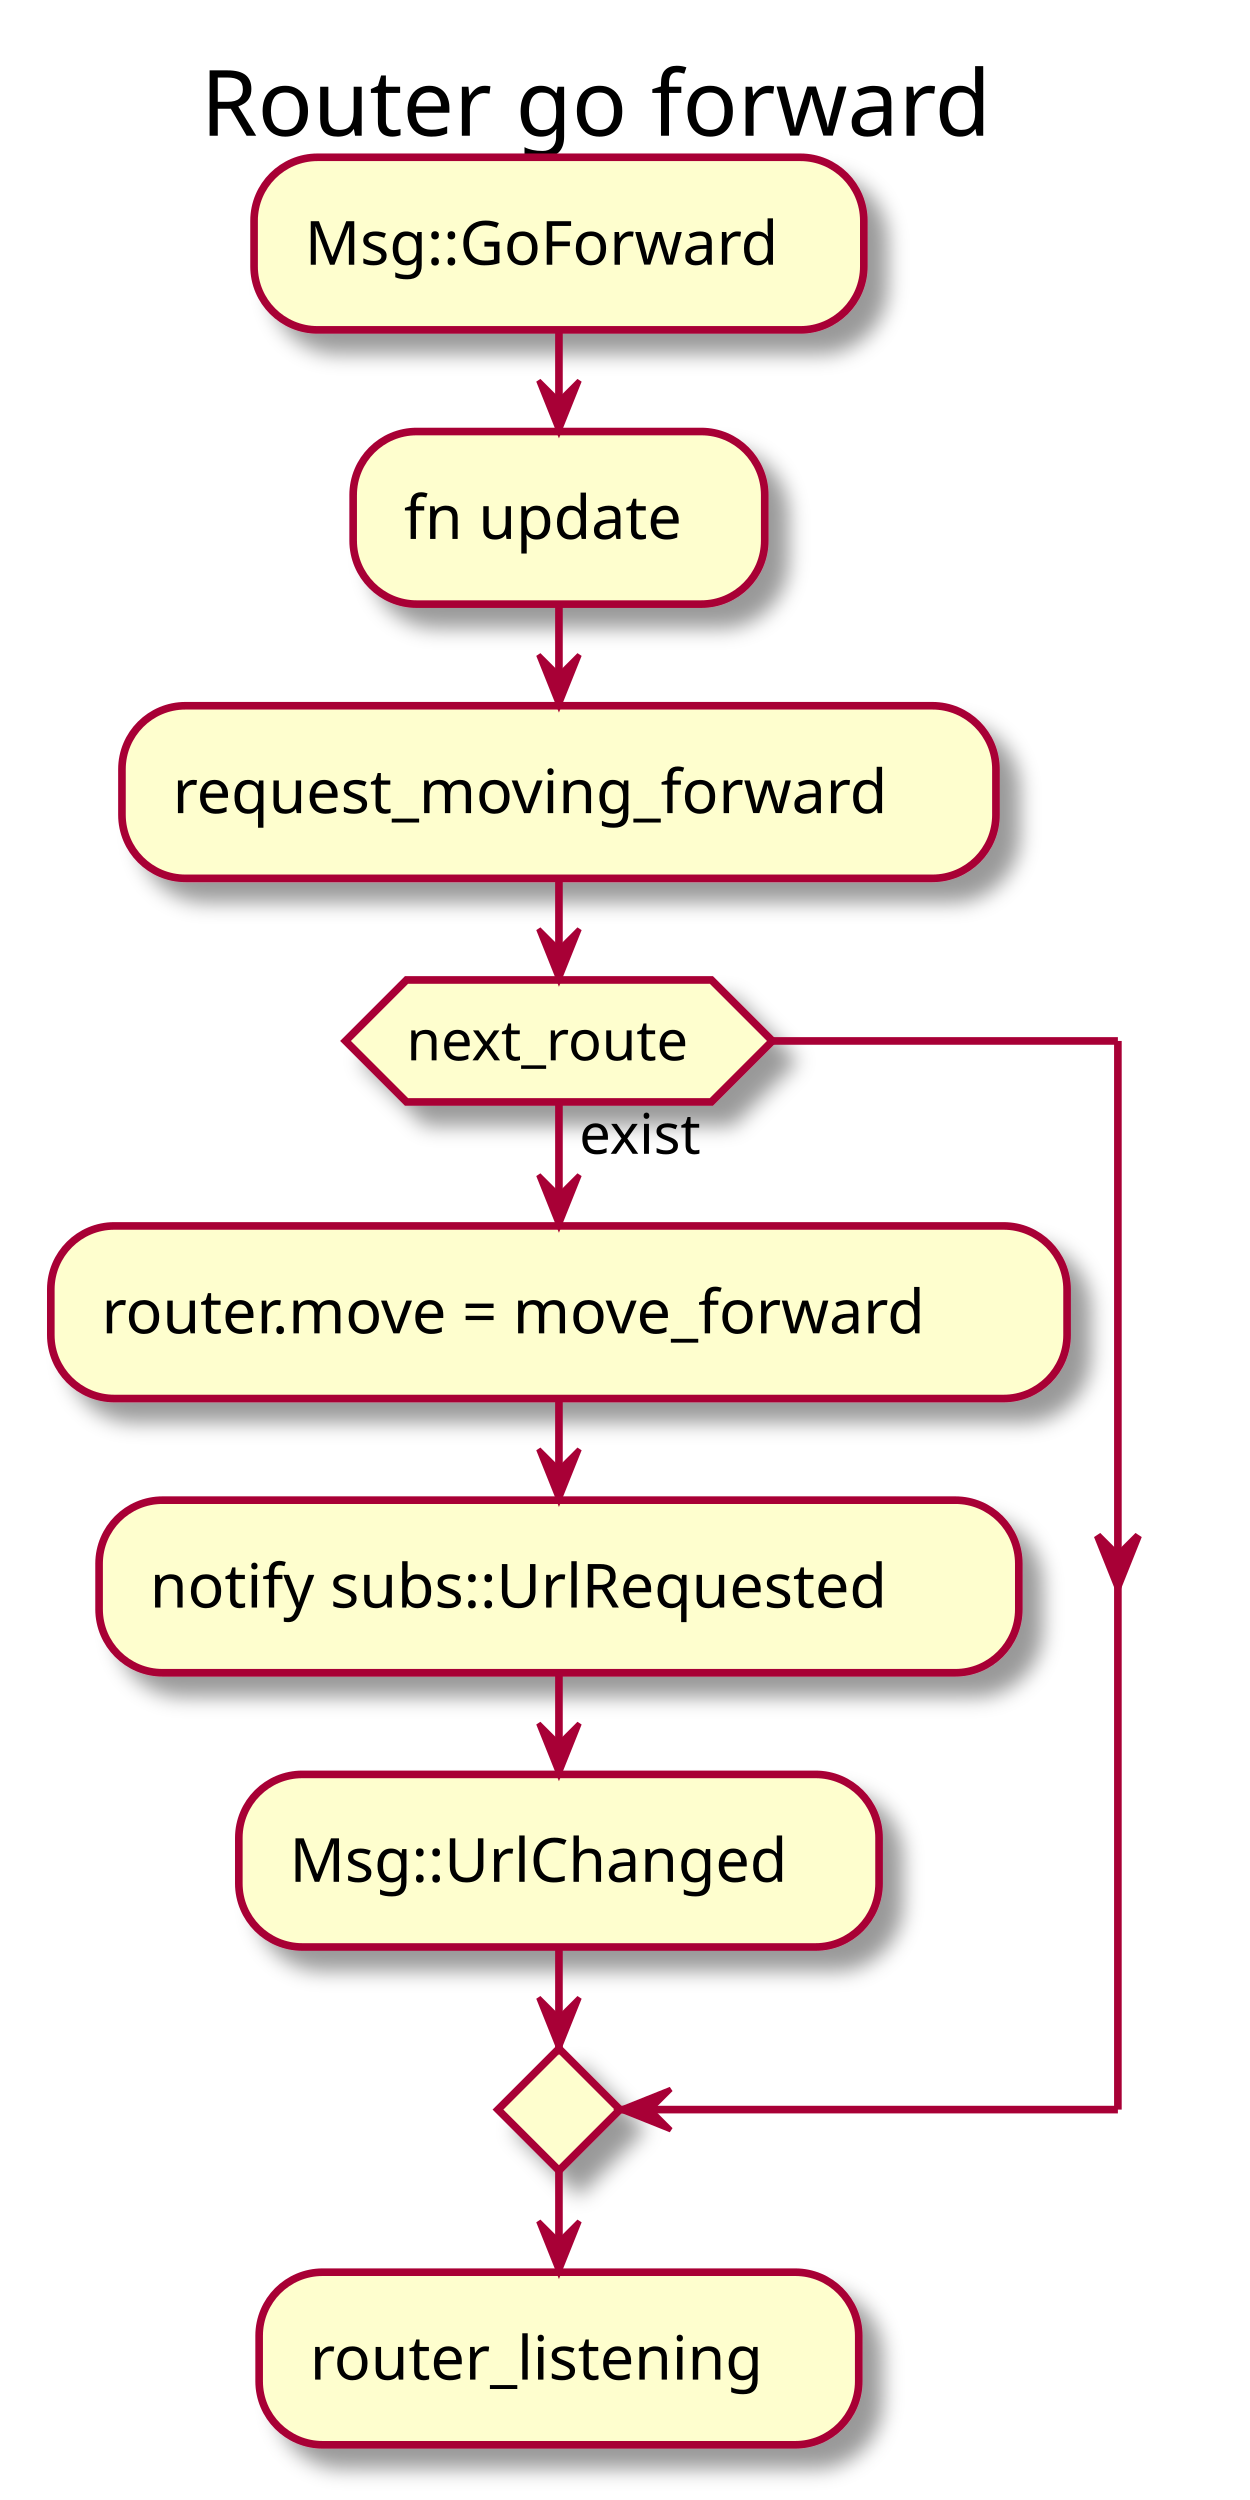
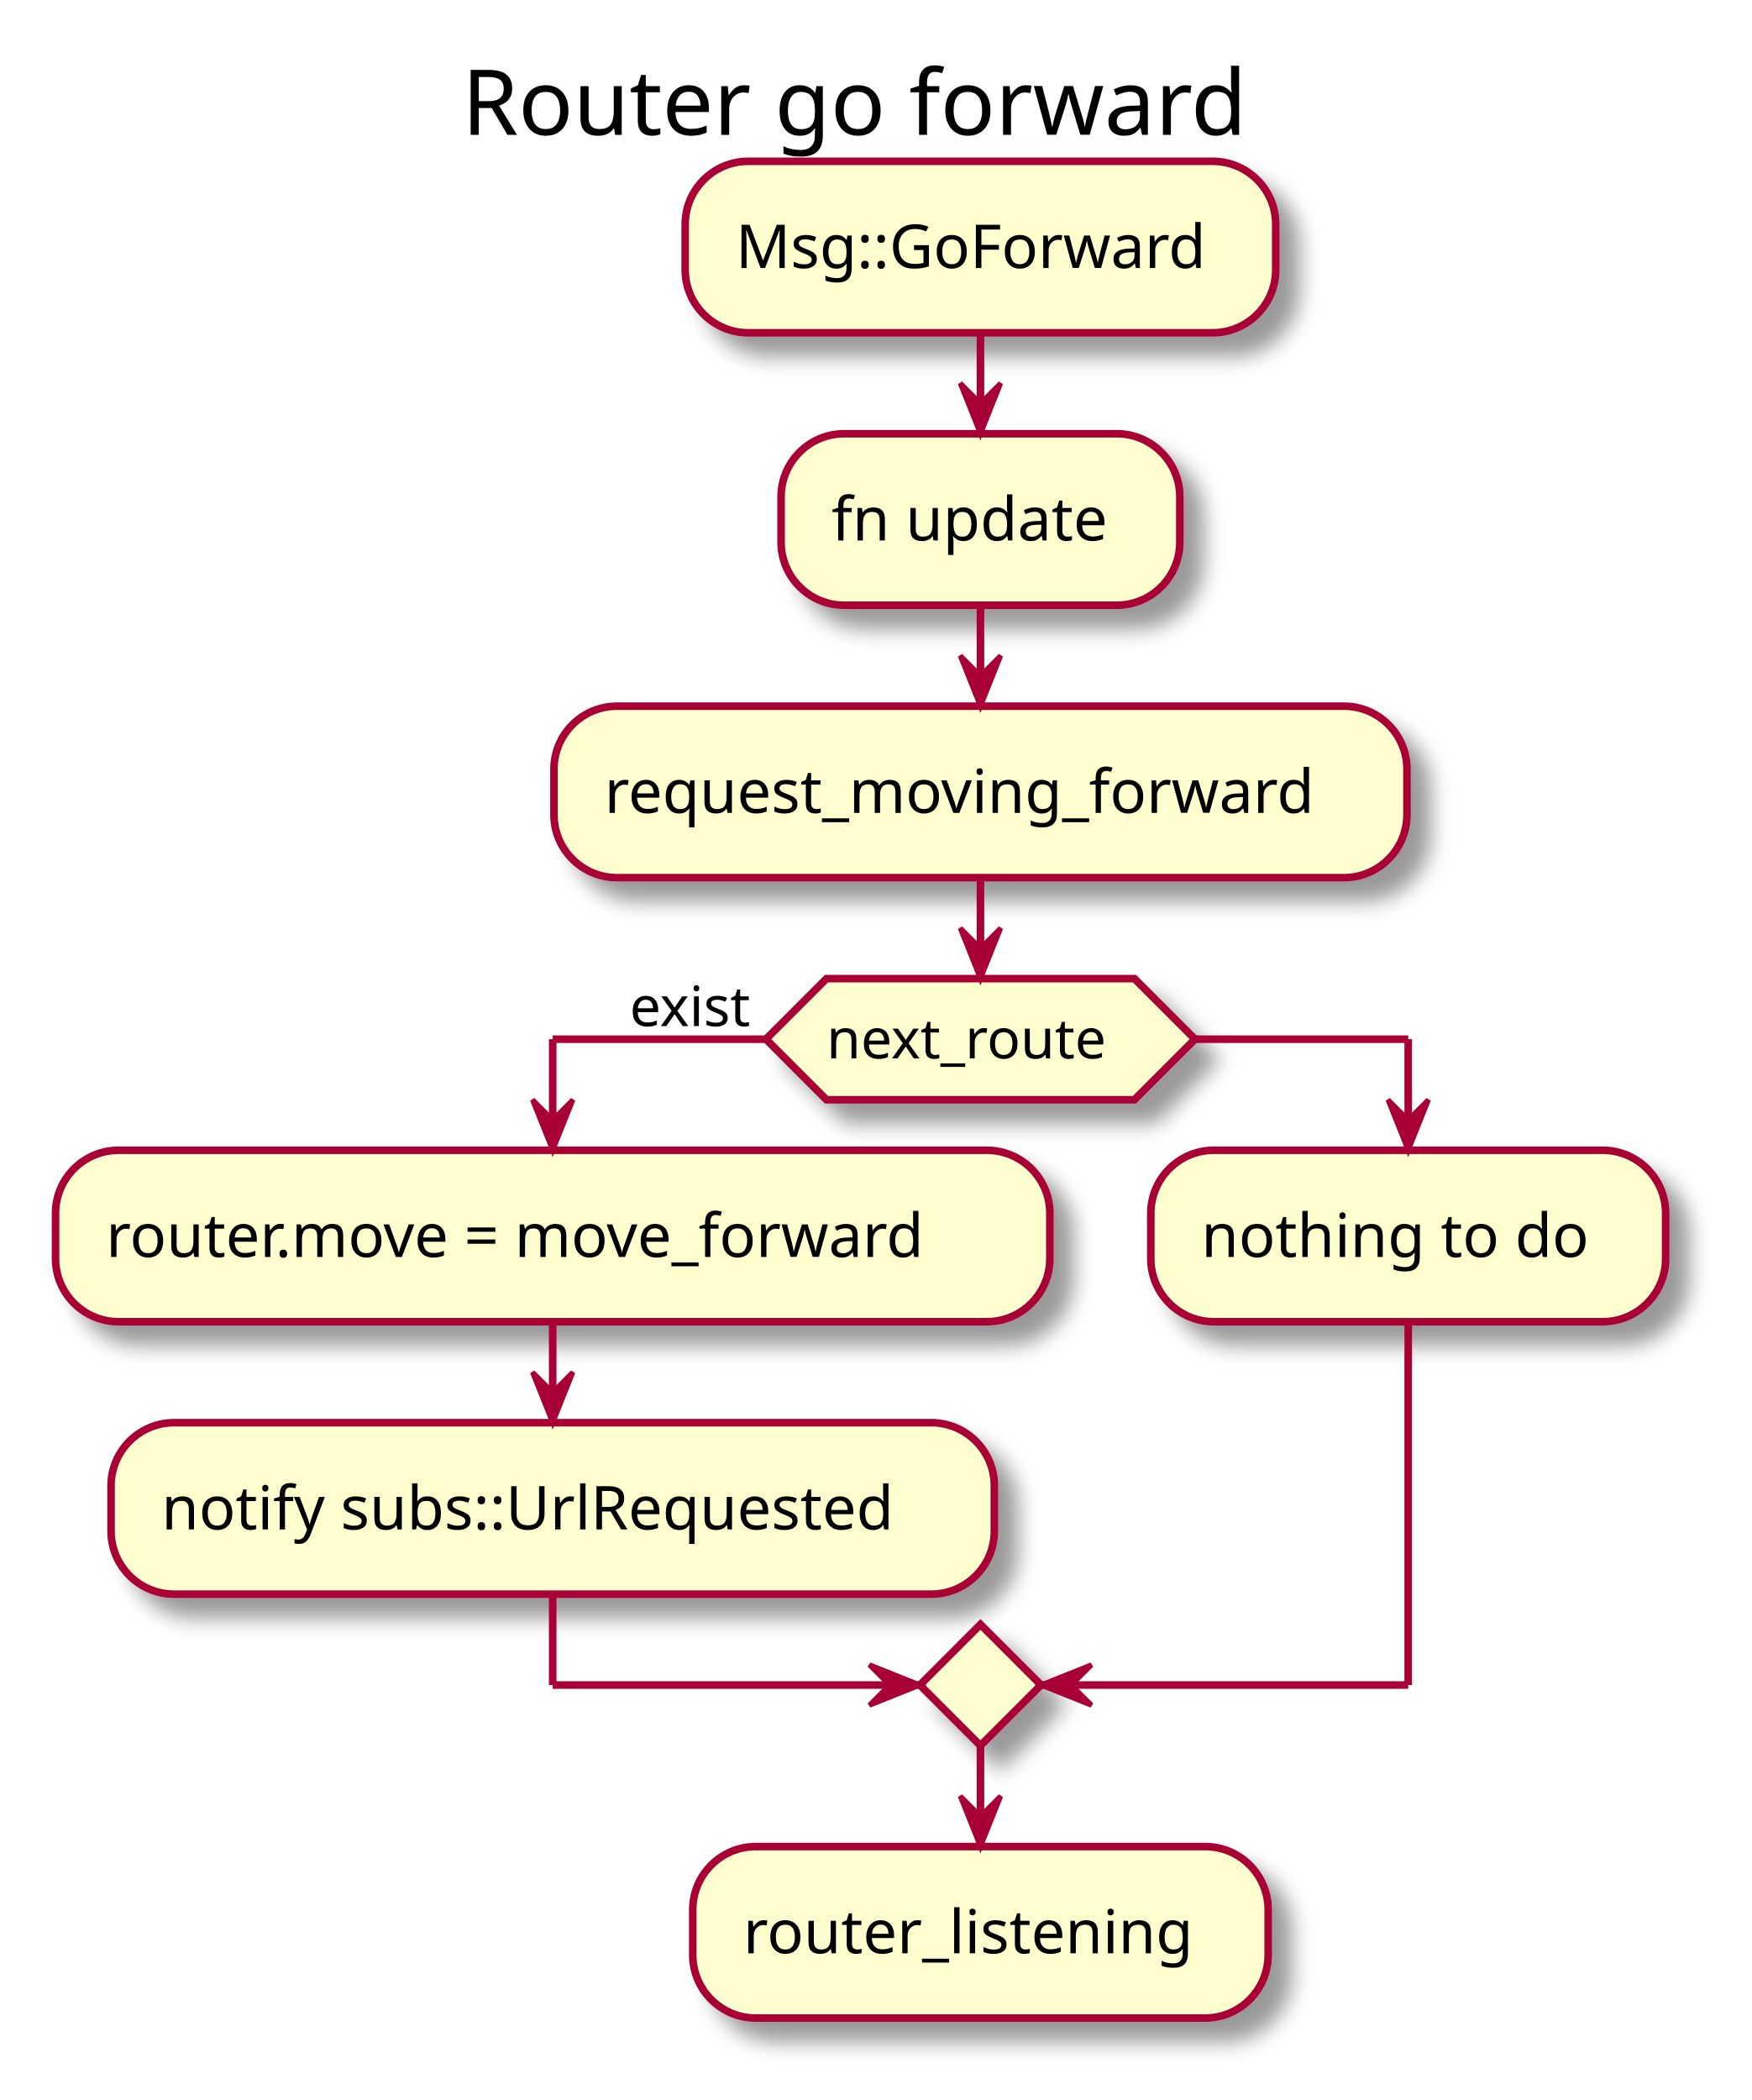
- <svg xmlns="http://www.w3.org/2000/svg" contentScriptType="application/ecmascript" contentStyleType="text/css" height="492px" preserveAspectRatio="none" style="width:246px;height:492px;" version="1.1" viewBox="0 0 246 492" width="246px" zoomAndPan="magnify">
+ <svg xmlns="http://www.w3.org/2000/svg" contentScriptType="application/ecmascript" contentStyleType="text/css" height="416px" preserveAspectRatio="none" style="width:347px;height:416px;" version="1.1" viewBox="0 0 347 416" width="347px" zoomAndPan="magnify">
  <defs>
-     <filter height="300%" id="f1bqbv1m6bg82q" width="300%" x="-1" y="-1">
+     <filter height="300%" id="f3u59uxzyaxfw" width="300%" x="-1" y="-1">
      <feGaussianBlur result="blurOut" stdDeviation="2.0" />
      <feColorMatrix in="blurOut" result="blurOut2" type="matrix" values="0 0 0 0 0 0 0 0 0 0 0 0 0 0 0 0 0 0 .4 0" />
      <feOffset dx="4.0" dy="4.0" in="blurOut2" result="blurOut3" />
      <feBlend in="SourceGraphic" in2="blurOut3" mode="normal" />
    </filter>
  </defs>
  <g>
-     <text fill="#000000" font-family="sans-serif" font-size="18" lengthAdjust="spacingAndGlyphs" textLength="165" x="39.5" y="26.708">Router go forward</text>
-     <rect fill="#FEFECE" filter="url(#f1bqbv1m6bg82q)" height="33.969" rx="12.5" ry="12.5" style="stroke: #A80036; stroke-width: 1.5;" width="120" x="50" y="30.953" />
-     <text fill="#000000" font-family="sans-serif" font-size="12" lengthAdjust="spacingAndGlyphs" textLength="100" x="60" y="52.092">Msg::GoForward</text>
-     <rect fill="#FEFECE" filter="url(#f1bqbv1m6bg82q)" height="33.969" rx="12.5" ry="12.5" style="stroke: #A80036; stroke-width: 1.5;" width="81" x="69.5" y="84.922" />
-     <text fill="#000000" font-family="sans-serif" font-size="12" lengthAdjust="spacingAndGlyphs" textLength="61" x="79.5" y="106.061">fn update</text>
-     <rect fill="#FEFECE" filter="url(#f1bqbv1m6bg82q)" height="33.969" rx="12.5" ry="12.5" style="stroke: #A80036; stroke-width: 1.5;" width="172" x="24" y="138.891" />
-     <text fill="#000000" font-family="sans-serif" font-size="12" lengthAdjust="spacingAndGlyphs" textLength="152" x="34" y="160.029">request_moving_forward</text>
-     <rect fill="#FEFECE" filter="url(#f1bqbv1m6bg82q)" height="33.969" rx="12.5" ry="12.5" style="stroke: #A80036; stroke-width: 1.5;" width="200" x="10" y="241.262" />
-     <text fill="#000000" font-family="sans-serif" font-size="12" lengthAdjust="spacingAndGlyphs" textLength="180" x="20" y="262.4">router.move = move_forward</text>
-     <rect fill="#FEFECE" filter="url(#f1bqbv1m6bg82q)" height="33.969" rx="12.5" ry="12.5" style="stroke: #A80036; stroke-width: 1.5;" width="181" x="19.5" y="295.231" />
-     <text fill="#000000" font-family="sans-serif" font-size="12" lengthAdjust="spacingAndGlyphs" textLength="161" x="29.5" y="316.369">notify subs::UrlRequested</text>
-     <rect fill="#FEFECE" filter="url(#f1bqbv1m6bg82q)" height="33.969" rx="12.5" ry="12.5" style="stroke: #A80036; stroke-width: 1.5;" width="126" x="47" y="349.199" />
-     <text fill="#000000" font-family="sans-serif" font-size="12" lengthAdjust="spacingAndGlyphs" textLength="106" x="57" y="370.338">Msg::UrlChanged</text>
-     <polygon fill="#FEFECE" filter="url(#f1bqbv1m6bg82q)" points="80,192.859,140,192.859,152,204.859,140,216.859,80,216.859,68,204.859,80,192.859" style="stroke: #A80036; stroke-width: 1.5;" />
-     <text fill="#000000" font-family="sans-serif" font-size="11" lengthAdjust="spacingAndGlyphs" textLength="27" x="114" y="227.07">exist</text>
-     <text fill="#000000" font-family="sans-serif" font-size="11" lengthAdjust="spacingAndGlyphs" textLength="60" x="80" y="208.667">next_route</text>
-     <polygon fill="#FEFECE" filter="url(#f1bqbv1m6bg82q)" points="110,403.168,122,415.168,110,427.168,98,415.168,110,403.168" style="stroke: #A80036; stroke-width: 1.5;" />
-     <rect fill="#FEFECE" filter="url(#f1bqbv1m6bg82q)" height="33.969" rx="12.5" ry="12.5" style="stroke: #A80036; stroke-width: 1.5;" width="118" x="51" y="447.168" />
-     <text fill="#000000" font-family="sans-serif" font-size="12" lengthAdjust="spacingAndGlyphs" textLength="98" x="61" y="468.307">router_listening</text>
-     <line style="stroke: #A80036; stroke-width: 1.5;" x1="110" x2="110" y1="64.922" y2="84.922" />
-     <polygon fill="#A80036" points="106,74.922,110,84.922,114,74.922,110,78.922" style="stroke: #A80036; stroke-width: 1.0;" />
-     <line style="stroke: #A80036; stroke-width: 1.5;" x1="110" x2="110" y1="118.891" y2="138.891" />
-     <polygon fill="#A80036" points="106,128.891,110,138.891,114,128.891,110,132.891" style="stroke: #A80036; stroke-width: 1.0;" />
-     <line style="stroke: #A80036; stroke-width: 1.5;" x1="110" x2="110" y1="275.231" y2="295.231" />
-     <polygon fill="#A80036" points="106,285.231,110,295.231,114,285.231,110,289.231" style="stroke: #A80036; stroke-width: 1.0;" />
-     <line style="stroke: #A80036; stroke-width: 1.5;" x1="110" x2="110" y1="329.199" y2="349.199" />
-     <polygon fill="#A80036" points="106,339.199,110,349.199,114,339.199,110,343.199" style="stroke: #A80036; stroke-width: 1.0;" />
-     <line style="stroke: #A80036; stroke-width: 1.5;" x1="110" x2="110" y1="216.859" y2="241.262" />
-     <polygon fill="#A80036" points="106,231.262,110,241.262,114,231.262,110,235.262" style="stroke: #A80036; stroke-width: 1.0;" />
-     <line style="stroke: #A80036; stroke-width: 1.5;" x1="152" x2="220" y1="204.859" y2="204.859" />
-     <polygon fill="#A80036" points="216,302.215,220,312.215,224,302.215,220,306.215" style="stroke: #A80036; stroke-width: 1.5;" />
-     <line style="stroke: #A80036; stroke-width: 1.5;" x1="220" x2="220" y1="204.859" y2="415.168" />
-     <line style="stroke: #A80036; stroke-width: 1.5;" x1="220" x2="122" y1="415.168" y2="415.168" />
-     <polygon fill="#A80036" points="132,411.168,122,415.168,132,419.168,128,415.168" style="stroke: #A80036; stroke-width: 1.0;" />
-     <line style="stroke: #A80036; stroke-width: 1.5;" x1="110" x2="110" y1="383.168" y2="403.168" />
-     <polygon fill="#A80036" points="106,393.168,110,403.168,114,393.168,110,397.168" style="stroke: #A80036; stroke-width: 1.0;" />
-     <line style="stroke: #A80036; stroke-width: 1.5;" x1="110" x2="110" y1="172.859" y2="192.859" />
-     <polygon fill="#A80036" points="106,182.859,110,192.859,114,182.859,110,186.859" style="stroke: #A80036; stroke-width: 1.0;" />
-     <line style="stroke: #A80036; stroke-width: 1.5;" x1="110" x2="110" y1="427.168" y2="447.168" />
-     <polygon fill="#A80036" points="106,437.168,110,447.168,114,437.168,110,441.168" style="stroke: #A80036; stroke-width: 1.0;" />
+     <text fill="#000000" font-family="sans-serif" font-size="18" lengthAdjust="spacing" textLength="162" x="91.5" y="26.708">Router go forward</text>
+     <rect fill="#FEFECE" filter="url(#f3u59uxzyaxfw)" height="33.969" rx="12.5" ry="12.5" style="stroke:#A80036;stroke-width:1.5;" width="117" x="135.75" y="31.953" />
+     <text fill="#000000" font-family="sans-serif" font-size="12" lengthAdjust="spacing" textLength="97" x="145.75" y="53.092">Msg::GoForward</text>
+     <rect fill="#FEFECE" filter="url(#f3u59uxzyaxfw)" height="33.969" rx="12.5" ry="12.5" style="stroke:#A80036;stroke-width:1.5;" width="79" x="154.75" y="85.922" />
+     <text fill="#000000" font-family="sans-serif" font-size="12" lengthAdjust="spacing" textLength="59" x="164.75" y="107.061">fn update</text>
+     <rect fill="#FEFECE" filter="url(#f3u59uxzyaxfw)" height="33.969" rx="12.5" ry="12.5" style="stroke:#A80036;stroke-width:1.5;" width="169" x="109.75" y="139.891" />
+     <text fill="#000000" font-family="sans-serif" font-size="12" lengthAdjust="spacing" textLength="149" x="119.75" y="161.029">request_moving_forward</text>
+     <polygon fill="#FEFECE" filter="url(#f3u59uxzyaxfw)" points="163.75,193.859,224.75,193.859,236.75,205.859,224.75,217.859,163.75,217.859,151.75,205.859,163.75,193.859" style="stroke:#A80036;stroke-width:1.5;" />
+     <text fill="#000000" font-family="sans-serif" font-size="11" lengthAdjust="spacing" textLength="61" x="163.75" y="209.667">next_route</text>
+     <text fill="#000000" font-family="sans-serif" font-size="11" lengthAdjust="spacing" textLength="27" x="124.75" y="203.265">exist</text>
+     <rect fill="#FEFECE" filter="url(#f3u59uxzyaxfw)" height="33.969" rx="12.5" ry="12.5" style="stroke:#A80036;stroke-width:1.5;" width="197" x="11" y="227.859" />
+     <text fill="#000000" font-family="sans-serif" font-size="12" lengthAdjust="spacing" textLength="177" x="21" y="248.998">router.move = move_forward</text>
+     <rect fill="#FEFECE" filter="url(#f3u59uxzyaxfw)" height="33.969" rx="12.5" ry="12.5" style="stroke:#A80036;stroke-width:1.5;" width="175" x="22" y="281.828" />
+     <text fill="#000000" font-family="sans-serif" font-size="12" lengthAdjust="spacing" textLength="155" x="32" y="302.967">notify subs::UrlRequested</text>
+     <rect fill="#FEFECE" filter="url(#f3u59uxzyaxfw)" height="33.969" rx="12.5" ry="12.5" style="stroke:#A80036;stroke-width:1.5;" width="102" x="228" y="227.859" />
+     <text fill="#000000" font-family="sans-serif" font-size="12" lengthAdjust="spacing" textLength="82" x="238" y="248.998">nothing to do</text>
+     <polygon fill="#FEFECE" filter="url(#f3u59uxzyaxfw)" points="194.25,321.797,206.25,333.797,194.25,345.797,182.25,333.797,194.25,321.797" style="stroke:#A80036;stroke-width:1.5;" />
+     <rect fill="#FEFECE" filter="url(#f3u59uxzyaxfw)" height="33.969" rx="12.5" ry="12.5" style="stroke:#A80036;stroke-width:1.5;" width="114" x="137.25" y="365.797" />
+     <text fill="#000000" font-family="sans-serif" font-size="12" lengthAdjust="spacing" textLength="94" x="147.25" y="386.935">router_listening</text>
+     <line style="stroke:#A80036;stroke-width:1.5;" x1="194.25" x2="194.25" y1="65.922" y2="85.922" />
+     <polygon fill="#A80036" points="190.25,75.922,194.25,85.922,198.25,75.922,194.25,79.922" style="stroke:#A80036;stroke-width:1.0;" />
+     <line style="stroke:#A80036;stroke-width:1.5;" x1="194.25" x2="194.25" y1="119.891" y2="139.891" />
+     <polygon fill="#A80036" points="190.25,129.891,194.25,139.891,198.25,129.891,194.25,133.891" style="stroke:#A80036;stroke-width:1.0;" />
+     <line style="stroke:#A80036;stroke-width:1.5;" x1="109.5" x2="109.5" y1="261.828" y2="281.828" />
+     <polygon fill="#A80036" points="105.5,271.828,109.5,281.828,113.5,271.828,109.5,275.828" style="stroke:#A80036;stroke-width:1.0;" />
+     <line style="stroke:#A80036;stroke-width:1.5;" x1="151.75" x2="109.5" y1="205.859" y2="205.859" />
+     <line style="stroke:#A80036;stroke-width:1.5;" x1="109.5" x2="109.5" y1="205.859" y2="227.859" />
+     <polygon fill="#A80036" points="105.5,217.859,109.5,227.859,113.5,217.859,109.5,221.859" style="stroke:#A80036;stroke-width:1.0;" />
+     <line style="stroke:#A80036;stroke-width:1.5;" x1="236.75" x2="279" y1="205.859" y2="205.859" />
+     <line style="stroke:#A80036;stroke-width:1.5;" x1="279" x2="279" y1="205.859" y2="227.859" />
+     <polygon fill="#A80036" points="275,217.859,279,227.859,283,217.859,279,221.859" style="stroke:#A80036;stroke-width:1.0;" />
+     <line style="stroke:#A80036;stroke-width:1.5;" x1="109.5" x2="109.5" y1="315.797" y2="333.797" />
+     <line style="stroke:#A80036;stroke-width:1.5;" x1="109.5" x2="182.25" y1="333.797" y2="333.797" />
+     <polygon fill="#A80036" points="172.25,329.797,182.25,333.797,172.25,337.797,176.25,333.797" style="stroke:#A80036;stroke-width:1.0;" />
+     <line style="stroke:#A80036;stroke-width:1.5;" x1="279" x2="279" y1="261.828" y2="333.797" />
+     <line style="stroke:#A80036;stroke-width:1.5;" x1="279" x2="206.25" y1="333.797" y2="333.797" />
+     <polygon fill="#A80036" points="216.25,329.797,206.25,333.797,216.25,337.797,212.25,333.797" style="stroke:#A80036;stroke-width:1.0;" />
+     <line style="stroke:#A80036;stroke-width:1.5;" x1="194.25" x2="194.25" y1="173.859" y2="193.859" />
+     <polygon fill="#A80036" points="190.25,183.859,194.25,193.859,198.25,183.859,194.25,187.859" style="stroke:#A80036;stroke-width:1.0;" />
+     <line style="stroke:#A80036;stroke-width:1.5;" x1="194.25" x2="194.25" y1="345.797" y2="365.797" />
+     <polygon fill="#A80036" points="190.25,355.797,194.25,365.797,198.25,355.797,194.25,359.797" style="stroke:#A80036;stroke-width:1.0;" />
  </g>
</svg>
